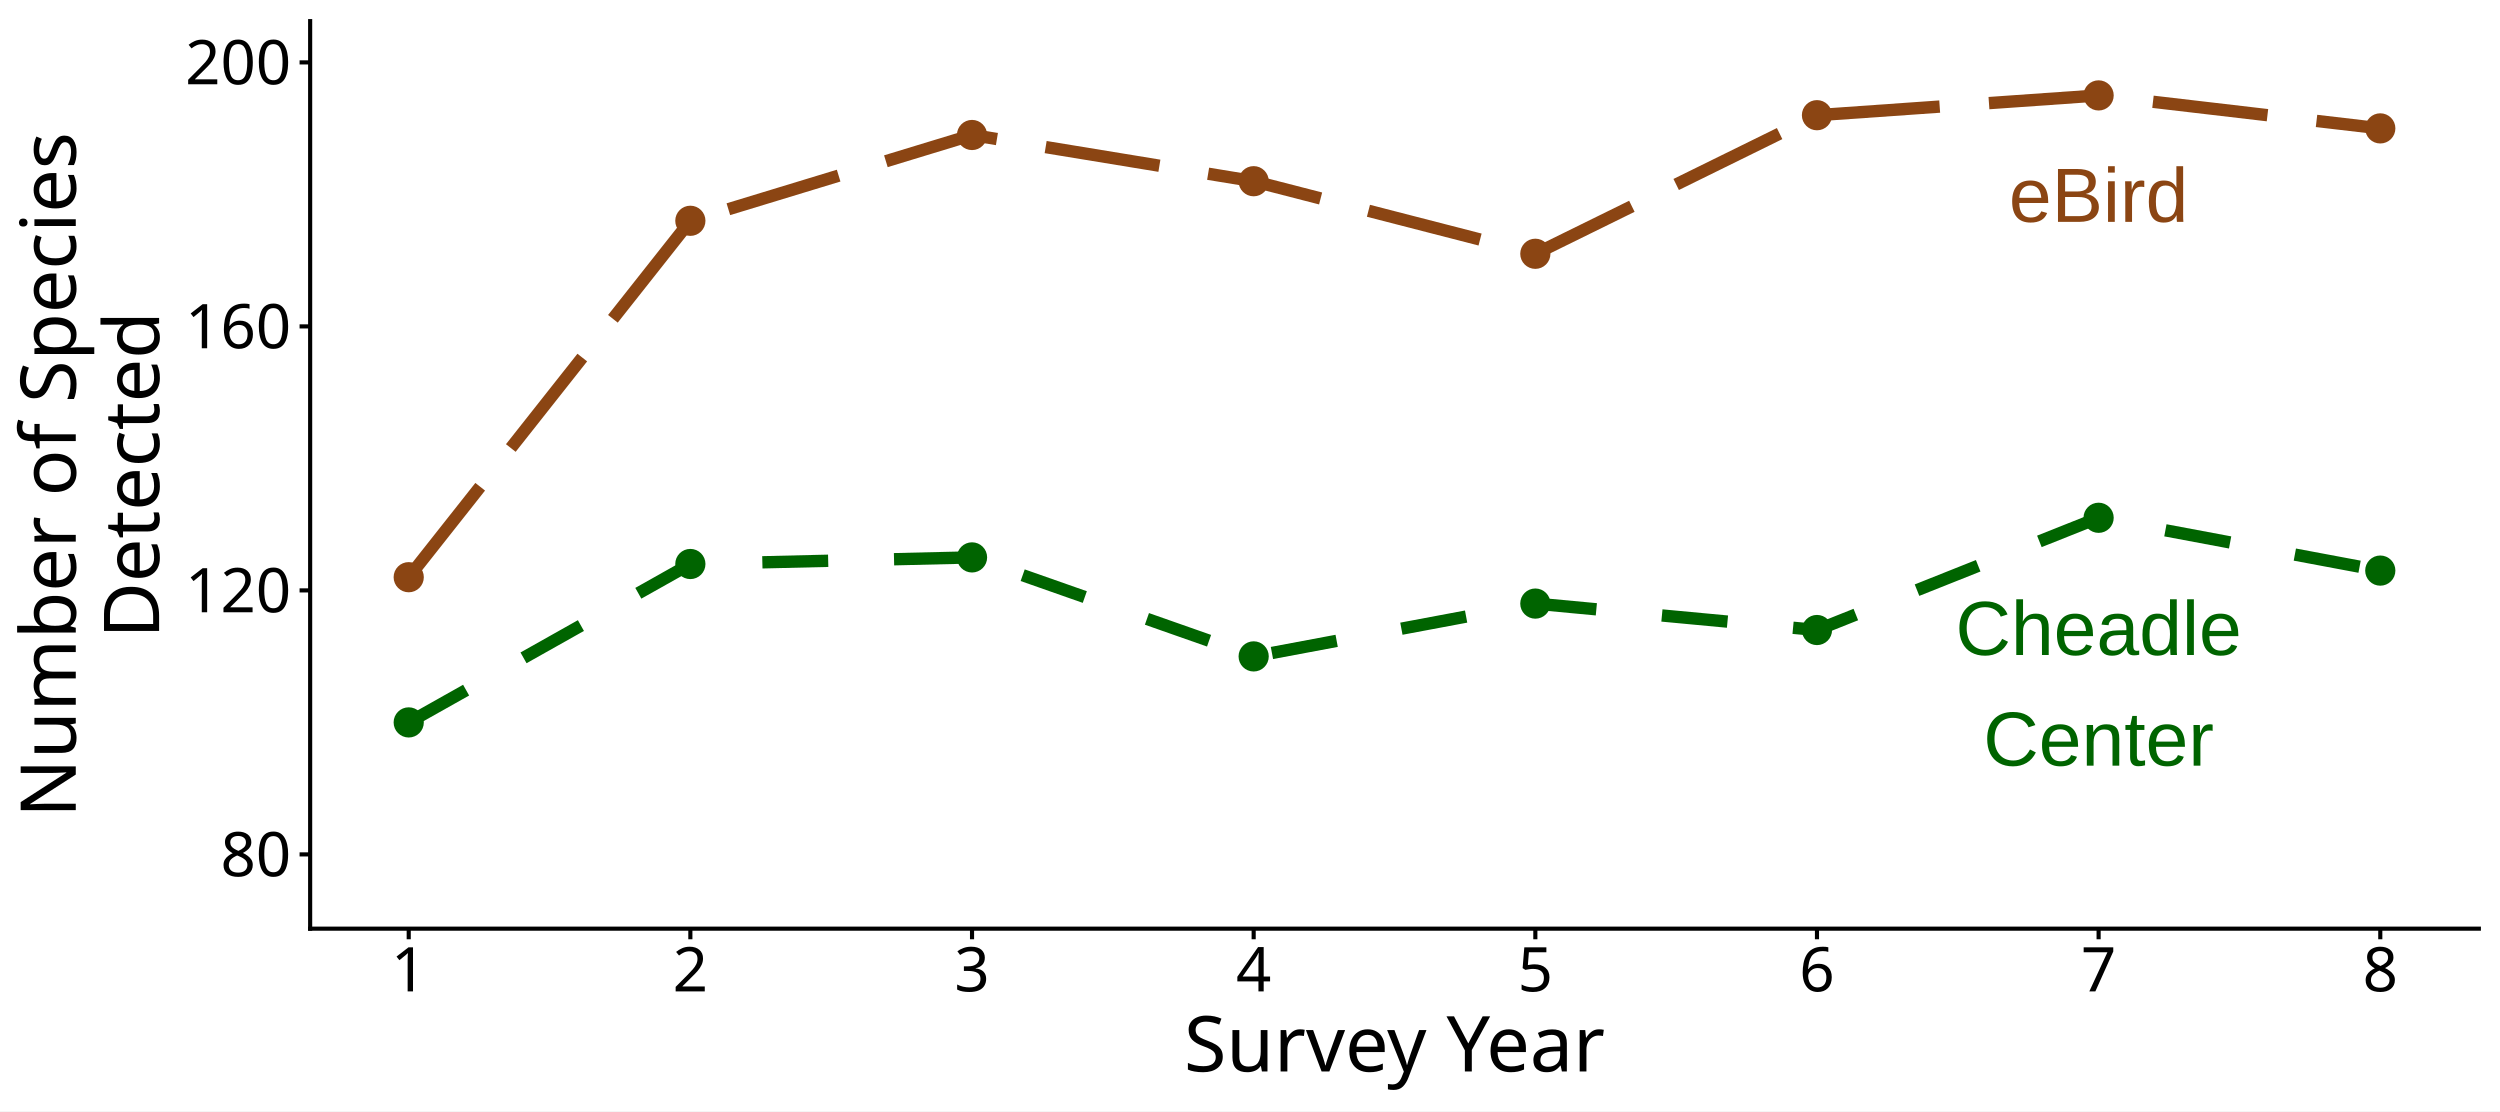
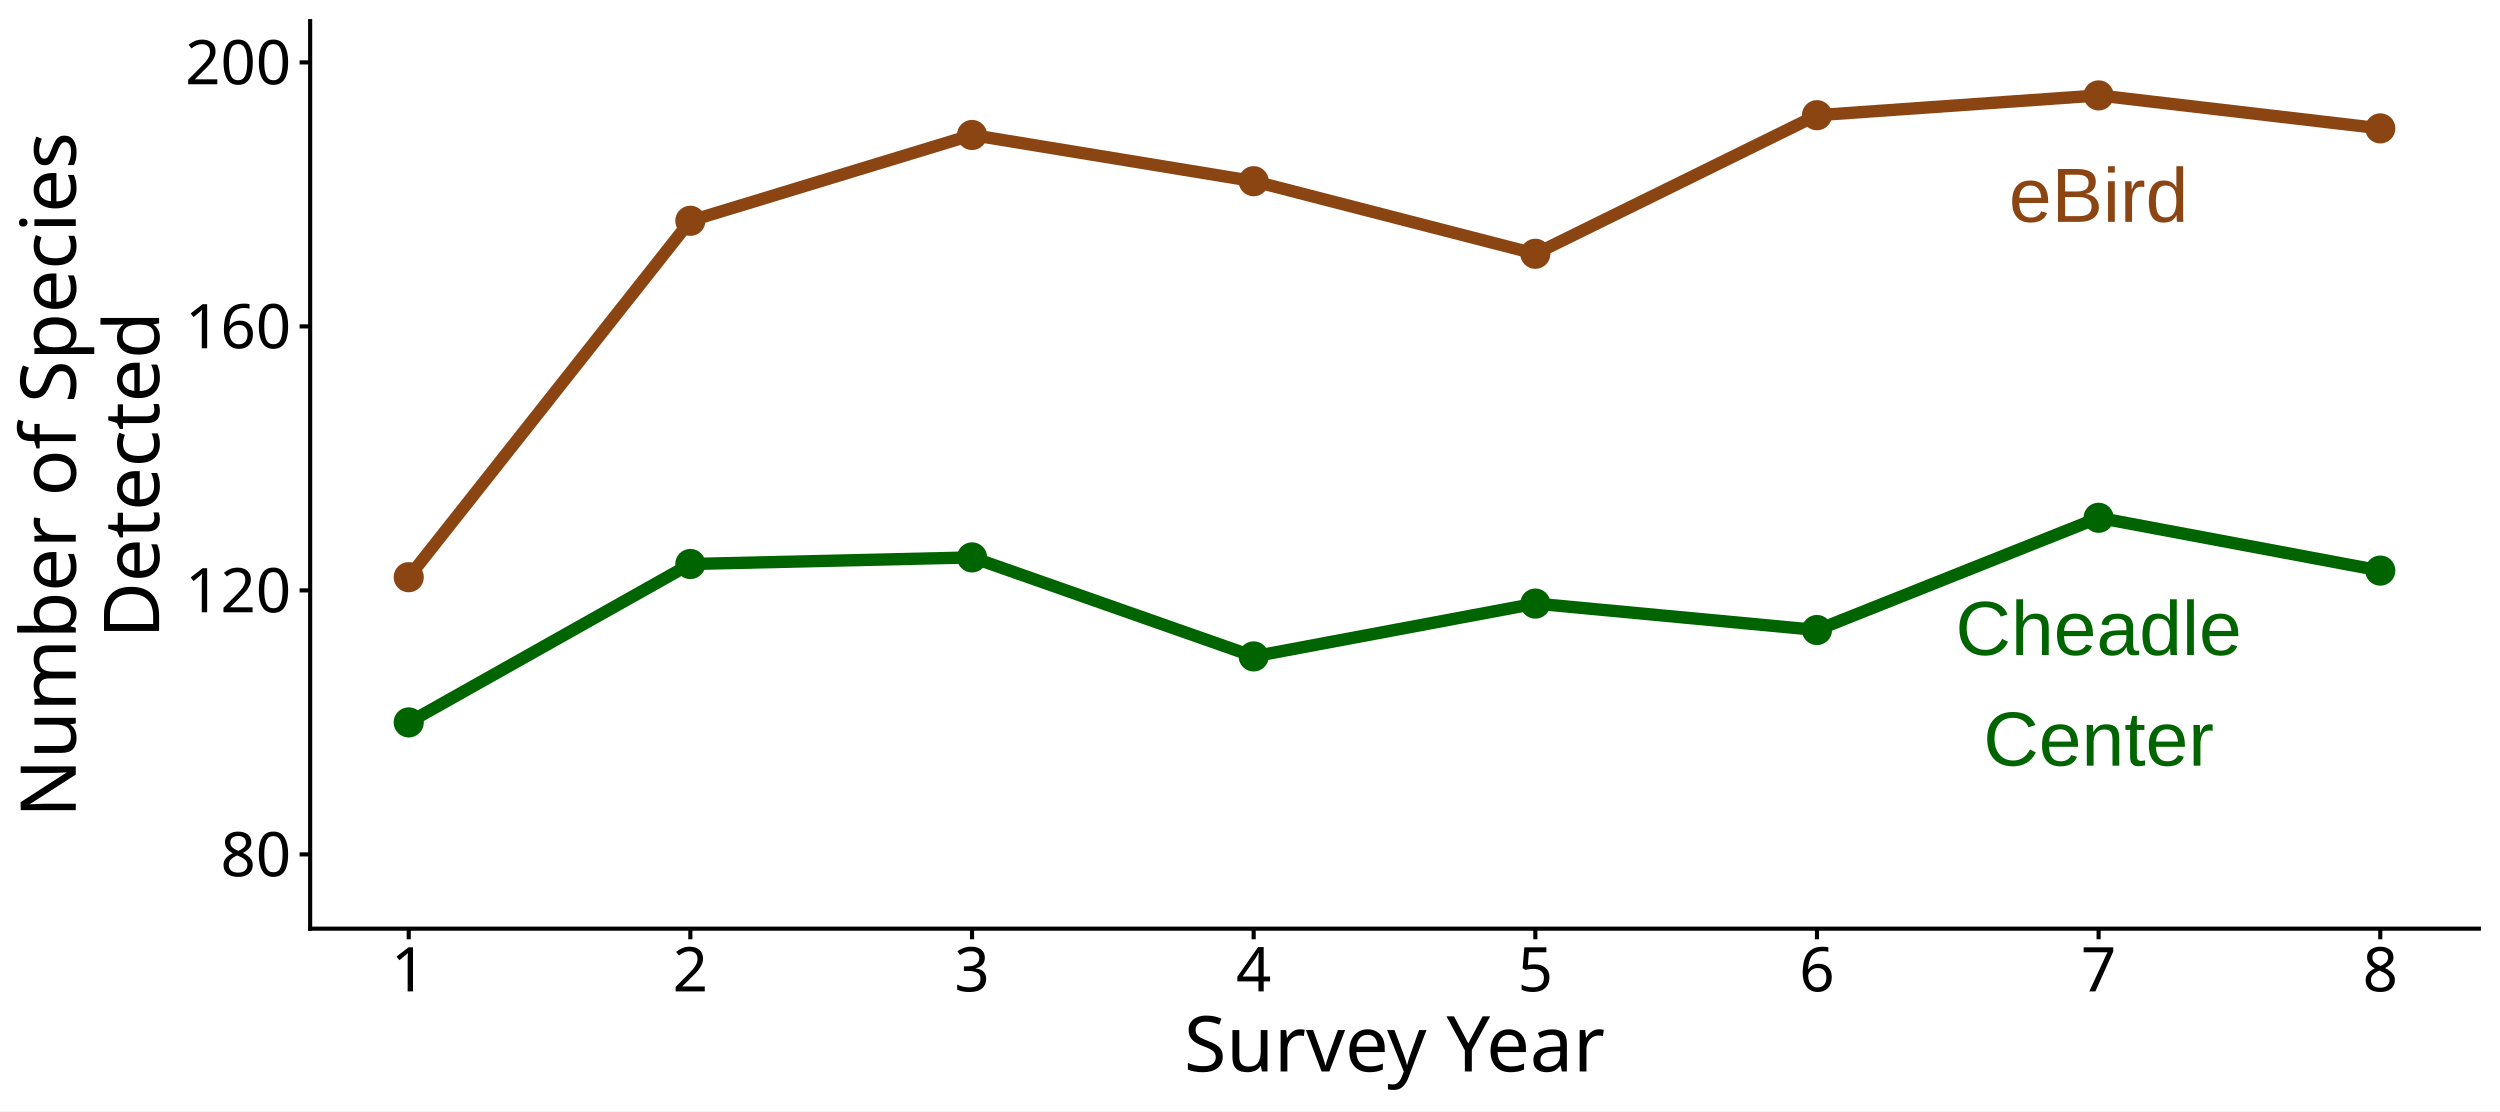
<svg xmlns="http://www.w3.org/2000/svg" width="648.00pt" height="288.00pt" viewBox="0 0 648.00 288.00">
  <g class="svglite">
    <defs>
      <style type="text/css">
    .svglite line, .svglite polyline, .svglite polygon, .svglite path, .svglite rect, .svglite circle {
      fill: none;
      stroke: #000000;
      stroke-linecap: round;
      stroke-linejoin: round;
      stroke-miterlimit: 10.00;
    }
    .svglite text {
      white-space: pre;
    }
    .svglite g.glyphgroup path {
      fill: inherit;
      stroke: none;
    }
  </style>
    </defs>
    <rect width="100%" height="100%" style="stroke: none; fill: #FFFFFF;" />
    <defs>
      <clipPath id="cpMC4wMHw2NDguMDB8MC4wMHwyODguMDA=">
        <rect x="0.00" y="0.00" width="648.00" height="288.00" />
      </clipPath>
    </defs>
    <g clip-path="url(#cpMC4wMHw2NDguMDB8MC4wMHwyODguMDA=)">
      <rect x="0.00" y="0.00" width="648.00" height="288.00" style="stroke-width: 1.07; stroke: #FFFFFF; fill: #FFFFFF;" />
    </g>
    <defs>
      <clipPath id="cpODAuMzl8NjQyLjUyfDUuNDh8MjQwLjcx">
        <rect x="80.39" y="5.48" width="562.13" height="235.23" />
      </clipPath>
    </defs>
    <g clip-path="url(#cpODAuMzl8NjQyLjUyfDUuNDh8MjQwLjcx)">
      <rect x="80.39" y="5.48" width="562.13" height="235.23" style="stroke-width: 1.07; stroke: none; fill: #FFFFFF;" />
      <circle cx="105.94" cy="187.25" r="3.56" style="stroke-width: 0.71; stroke: #006400; fill: #006400;" />
      <circle cx="178.94" cy="146.19" r="3.56" style="stroke-width: 0.71; stroke: #006400; fill: #006400;" />
      <circle cx="251.95" cy="144.48" r="3.56" style="stroke-width: 0.71; stroke: #006400; fill: #006400;" />
      <circle cx="324.95" cy="170.14" r="3.56" style="stroke-width: 0.71; stroke: #006400; fill: #006400;" />
      <circle cx="397.96" cy="156.45" r="3.56" style="stroke-width: 0.71; stroke: #006400; fill: #006400;" />
      <circle cx="470.96" cy="163.30" r="3.56" style="stroke-width: 0.71; stroke: #006400; fill: #006400;" />
      <circle cx="543.96" cy="134.21" r="3.56" style="stroke-width: 0.71; stroke: #006400; fill: #006400;" />
      <circle cx="616.97" cy="147.90" r="3.56" style="stroke-width: 0.71; stroke: #006400; fill: #006400;" />
-       <polyline points="105.94,187.25 178.94,146.19 251.95,144.48 324.95,170.14 397.96,156.45 470.96,163.30 543.96,134.21 616.97,147.90 " style="stroke-width: 3.20; stroke: #006400; stroke-dasharray: 17.07,17.07; stroke-linecap: butt;" />
+       <polyline points="105.94,187.25 178.94,146.19 251.95,144.48 324.95,170.14 397.96,156.45 470.96,163.30 543.96,134.21 616.97,147.90 " style="stroke-width: 3.20; stroke: #006400; stroke-linecap: butt;" />
      <text x="543.96" y="169.77" text-anchor="middle" style="font-size: 19.92px;fill: #006400; font-family: &quot;Arial&quot;;" textLength="74.19px" lengthAdjust="spacingAndGlyphs">Cheadle</text>
      <text x="543.96" y="198.45" text-anchor="middle" style="font-size: 19.92px;fill: #006400; font-family: &quot;Arial&quot;;" textLength="59.77px" lengthAdjust="spacingAndGlyphs">Center</text>
      <circle cx="105.94" cy="149.61" r="3.56" style="stroke-width: 0.71; stroke: #8B4513; fill: #8B4513;" />
      <circle cx="178.94" cy="57.23" r="3.56" style="stroke-width: 0.71; stroke: #8B4513; fill: #8B4513;" />
      <circle cx="251.95" cy="34.99" r="3.56" style="stroke-width: 0.71; stroke: #8B4513; fill: #8B4513;" />
      <circle cx="324.95" cy="46.97" r="3.56" style="stroke-width: 0.71; stroke: #8B4513; fill: #8B4513;" />
      <circle cx="397.96" cy="65.78" r="3.56" style="stroke-width: 0.71; stroke: #8B4513; fill: #8B4513;" />
      <circle cx="470.96" cy="29.86" r="3.56" style="stroke-width: 0.71; stroke: #8B4513; fill: #8B4513;" />
      <circle cx="543.96" cy="24.73" r="3.56" style="stroke-width: 0.71; stroke: #8B4513; fill: #8B4513;" />
      <circle cx="616.97" cy="33.28" r="3.56" style="stroke-width: 0.71; stroke: #8B4513; fill: #8B4513;" />
-       <polyline points="105.94,149.61 178.94,57.23 251.95,34.99 324.95,46.97 397.96,65.78 470.96,29.86 543.96,24.73 616.97,33.28 " style="stroke-width: 3.20; stroke: #8B4513; stroke-dasharray: 29.88,12.80; stroke-linecap: butt;" />
+       <polyline points="105.94,149.61 178.94,57.23 251.95,34.99 324.95,46.97 397.96,65.78 470.96,29.86 543.96,24.73 616.97,33.28 " style="stroke-width: 3.20; stroke: #8B4513; stroke-linecap: butt;" />
      <text x="543.96" y="57.51" text-anchor="middle" style="font-size: 19.92px;fill: #8B4513; font-family: &quot;Arial&quot;;" textLength="46.48px" lengthAdjust="spacingAndGlyphs">eBird</text>
    </g>
    <g clip-path="url(#cpMC4wMHw2NDguMDB8MC4wMHwyODguMDA=)">
      <polyline points="80.39,240.71 80.39,5.48 " style="stroke-width: 1.07; stroke-linecap: square;" />
      <text x="75.46" y="227.13" text-anchor="end" style="font-size: 16.00px; font-family: &quot;Avenir LT Std&quot;;" textLength="17.78px" lengthAdjust="spacingAndGlyphs">80</text>
      <text x="75.46" y="158.70" text-anchor="end" style="font-size: 16.00px; font-family: &quot;Avenir LT Std&quot;;" textLength="26.67px" lengthAdjust="spacingAndGlyphs">120</text>
      <text x="75.46" y="90.27" text-anchor="end" style="font-size: 16.00px; font-family: &quot;Avenir LT Std&quot;;" textLength="26.67px" lengthAdjust="spacingAndGlyphs">160</text>
      <text x="75.46" y="21.84" text-anchor="end" style="font-size: 16.00px; font-family: &quot;Avenir LT Std&quot;;" textLength="26.67px" lengthAdjust="spacingAndGlyphs">200</text>
      <polyline points="77.65,221.46 80.39,221.46 " style="stroke-width: 1.07; stroke-linecap: butt;" />
      <polyline points="77.65,153.03 80.39,153.03 " style="stroke-width: 1.07; stroke-linecap: butt;" />
      <polyline points="77.65,84.60 80.39,84.60 " style="stroke-width: 1.07; stroke-linecap: butt;" />
      <polyline points="77.65,16.17 80.39,16.17 " style="stroke-width: 1.07; stroke-linecap: butt;" />
      <polyline points="80.39,240.71 642.52,240.71 " style="stroke-width: 1.07; stroke-linecap: square;" />
      <polyline points="105.94,243.45 105.94,240.71 " style="stroke-width: 1.07; stroke-linecap: butt;" />
      <polyline points="178.94,243.45 178.94,240.71 " style="stroke-width: 1.07; stroke-linecap: butt;" />
      <polyline points="251.95,243.45 251.95,240.71 " style="stroke-width: 1.07; stroke-linecap: butt;" />
      <polyline points="324.95,243.45 324.95,240.71 " style="stroke-width: 1.07; stroke-linecap: butt;" />
      <polyline points="397.96,243.45 397.96,240.71 " style="stroke-width: 1.07; stroke-linecap: butt;" />
      <polyline points="470.96,243.45 470.96,240.71 " style="stroke-width: 1.07; stroke-linecap: butt;" />
      <polyline points="543.96,243.45 543.96,240.71 " style="stroke-width: 1.07; stroke-linecap: butt;" />
      <polyline points="616.97,243.45 616.97,240.71 " style="stroke-width: 1.07; stroke-linecap: butt;" />
      <text x="105.94" y="256.97" text-anchor="middle" style="font-size: 16.00px; font-family: &quot;Avenir LT Std&quot;;" textLength="8.89px" lengthAdjust="spacingAndGlyphs">1</text>
      <text x="178.94" y="256.97" text-anchor="middle" style="font-size: 16.00px; font-family: &quot;Avenir LT Std&quot;;" textLength="8.89px" lengthAdjust="spacingAndGlyphs">2</text>
      <text x="251.95" y="256.97" text-anchor="middle" style="font-size: 16.00px; font-family: &quot;Avenir LT Std&quot;;" textLength="8.89px" lengthAdjust="spacingAndGlyphs">3</text>
      <text x="324.95" y="256.97" text-anchor="middle" style="font-size: 16.00px; font-family: &quot;Avenir LT Std&quot;;" textLength="8.89px" lengthAdjust="spacingAndGlyphs">4</text>
      <text x="397.96" y="256.97" text-anchor="middle" style="font-size: 16.00px; font-family: &quot;Avenir LT Std&quot;;" textLength="8.89px" lengthAdjust="spacingAndGlyphs">5</text>
      <text x="470.96" y="256.97" text-anchor="middle" style="font-size: 16.00px; font-family: &quot;Avenir LT Std&quot;;" textLength="8.89px" lengthAdjust="spacingAndGlyphs">6</text>
      <text x="543.96" y="256.97" text-anchor="middle" style="font-size: 16.00px; font-family: &quot;Avenir LT Std&quot;;" textLength="8.89px" lengthAdjust="spacingAndGlyphs">7</text>
      <text x="616.97" y="256.97" text-anchor="middle" style="font-size: 16.00px; font-family: &quot;Avenir LT Std&quot;;" textLength="8.89px" lengthAdjust="spacingAndGlyphs">8</text>
      <text x="361.45" y="277.72" text-anchor="middle" style="font-size: 20.00px; font-family: &quot;Avenir LT Std&quot;;" textLength="103.47px" lengthAdjust="spacingAndGlyphs">Survey Year</text>
      <text transform="translate(19.64,123.09) rotate(-90)" text-anchor="middle" style="font-size: 20.00px; font-family: &quot;Avenir LT Std&quot;;" textLength="171.97px" lengthAdjust="spacingAndGlyphs">Number of Species</text>
      <text transform="translate(41.24,123.09) rotate(-90)" text-anchor="middle" style="font-size: 20.00px; font-family: &quot;Avenir LT Std&quot;;" textLength="84.14px" lengthAdjust="spacingAndGlyphs">Detected</text>
    </g>
  </g>
</svg>
